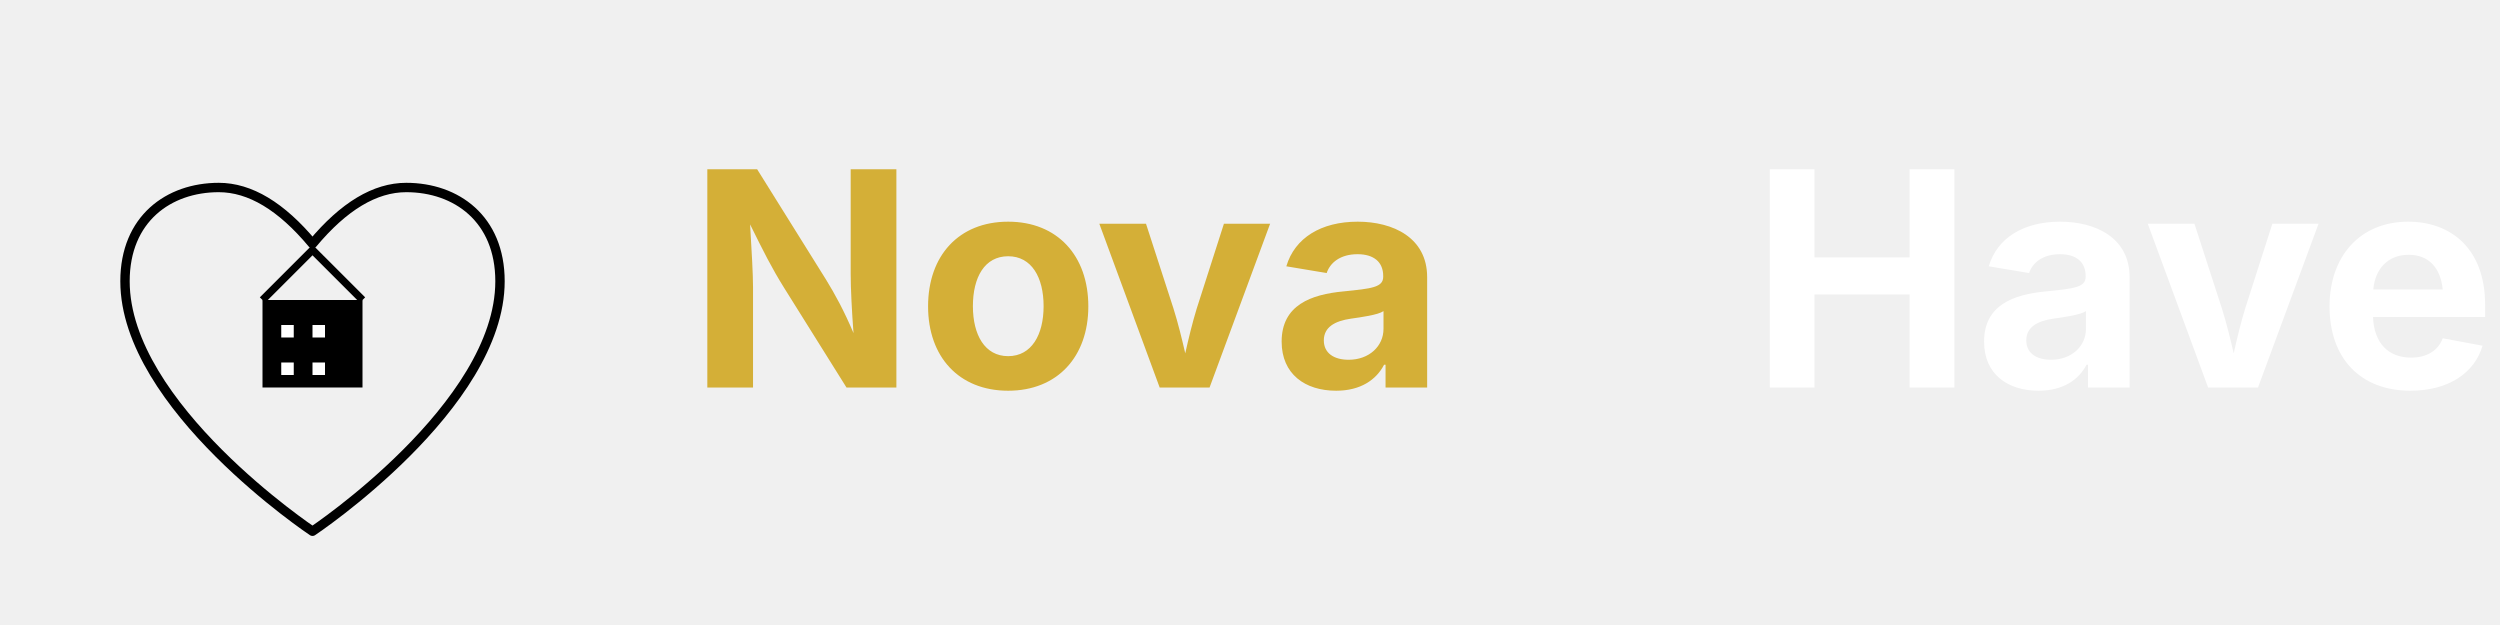
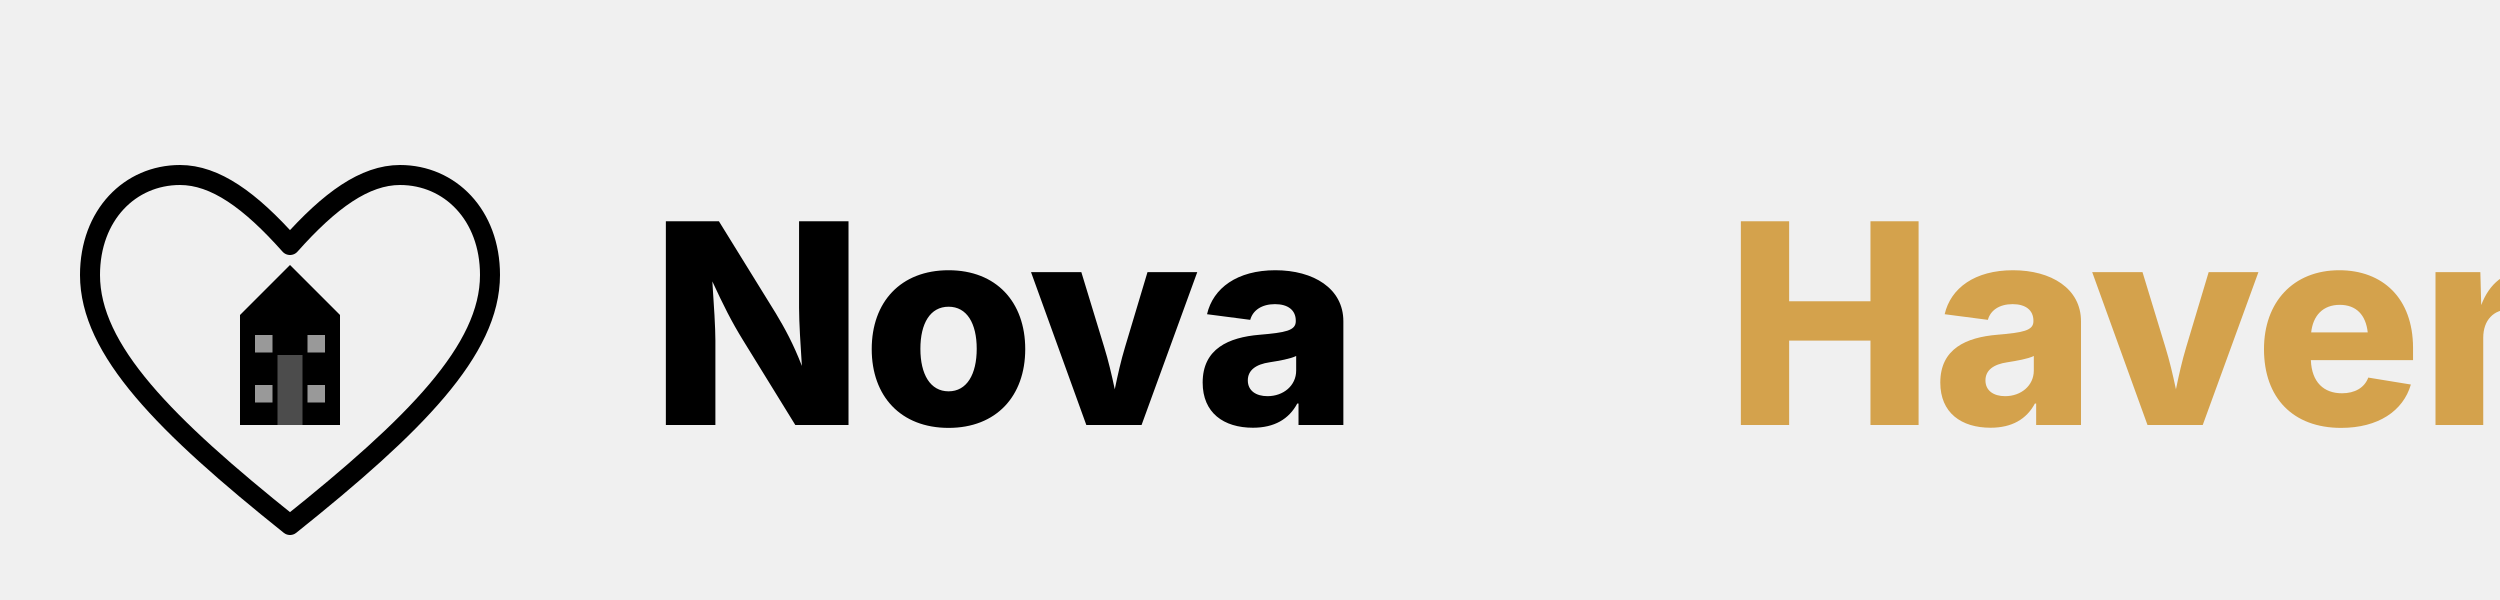
- <svg xmlns="http://www.w3.org/2000/svg" width="400" height="100" viewBox="0 0 400 100" fill="none">
-   <g transform="translate(10, 10)">
-     <path d="M40 75C40 75 10 55 10 35C10 25 17 20 25 20C30 20 35 23 40 29C45 23 50 20 55 20C63 20 70 25 70 35C70 55 40 75 40 75Z" fill="none" stroke="currentColor" stroke-width="1.5" stroke-linejoin="round" />
+ <svg xmlns="http://www.w3.org/2000/svg" width="500" height="120" viewBox="0 0 500 120" fill="none">
+   <g transform="translate(8, 15)">
+     <path d="M50 90C25 70 10 55 10 40C10 28 18 20 28 20C35 20 42 25 50 34C58 25 65 20 72 20C82 20 90 28 90 40C90 55 75 70 50 90Z" fill="none" stroke="currentColor" stroke-width="4" stroke-linejoin="round" stroke-linecap="round" />
    <g>
-       <path d="M32 38L40 30L48 38" fill="none" stroke="currentColor" stroke-width="1.2" stroke-linejoin="round" />
-       <rect x="32" y="38" width="16" height="14" fill="currentColor" />
-       <rect x="35" y="42" width="2" height="2" fill="white" />
-       <rect x="40" y="42" width="2" height="2" fill="white" />
-       <rect x="35" y="48" width="2" height="2" fill="white" />
-       <rect x="40" y="48" width="2" height="2" fill="white" />
+       <path d="M40 48L50 38L60 48" fill="currentColor" stroke="none" />
+       <rect x="40" y="48" width="20" height="22" fill="currentColor" />
+       <rect x="47.5" y="56" width="5" height="14" fill="white" opacity="0.3" />
+       <rect x="43" y="52" width="3.5" height="3.5" fill="white" opacity="0.6" />
+       <rect x="53.5" y="52" width="3.5" height="3.5" fill="white" opacity="0.6" />
+       <rect x="43" y="62" width="3.5" height="3.5" fill="white" opacity="0.6" />
+       <rect x="53.5" y="62" width="3.5" height="3.5" fill="white" opacity="0.6" />
    </g>
  </g>
-   <text x="110" y="62" font-family="system-ui, -apple-system" font-size="48" font-weight="700" fill="currentColor">
-     <tspan fill="#D4AF37">Nova</tspan>
-     <tspan x="280" dy="0" fill="white">Havens</tspan>
+   <text x="130" y="85" font-family="Plus Jakarta Sans, -apple-system, system-ui, sans-serif" font-size="56" font-weight="800" fill="currentColor" letter-spacing="-0.5">Nova</text>
+   <text x="130" y="85" font-family="Plus Jakarta Sans, -apple-system, system-ui, sans-serif" font-size="56" font-weight="800" fill="#D4A24C" letter-spacing="-0.5">
+     <tspan x="345">Havens</tspan>
  </text>
</svg>
